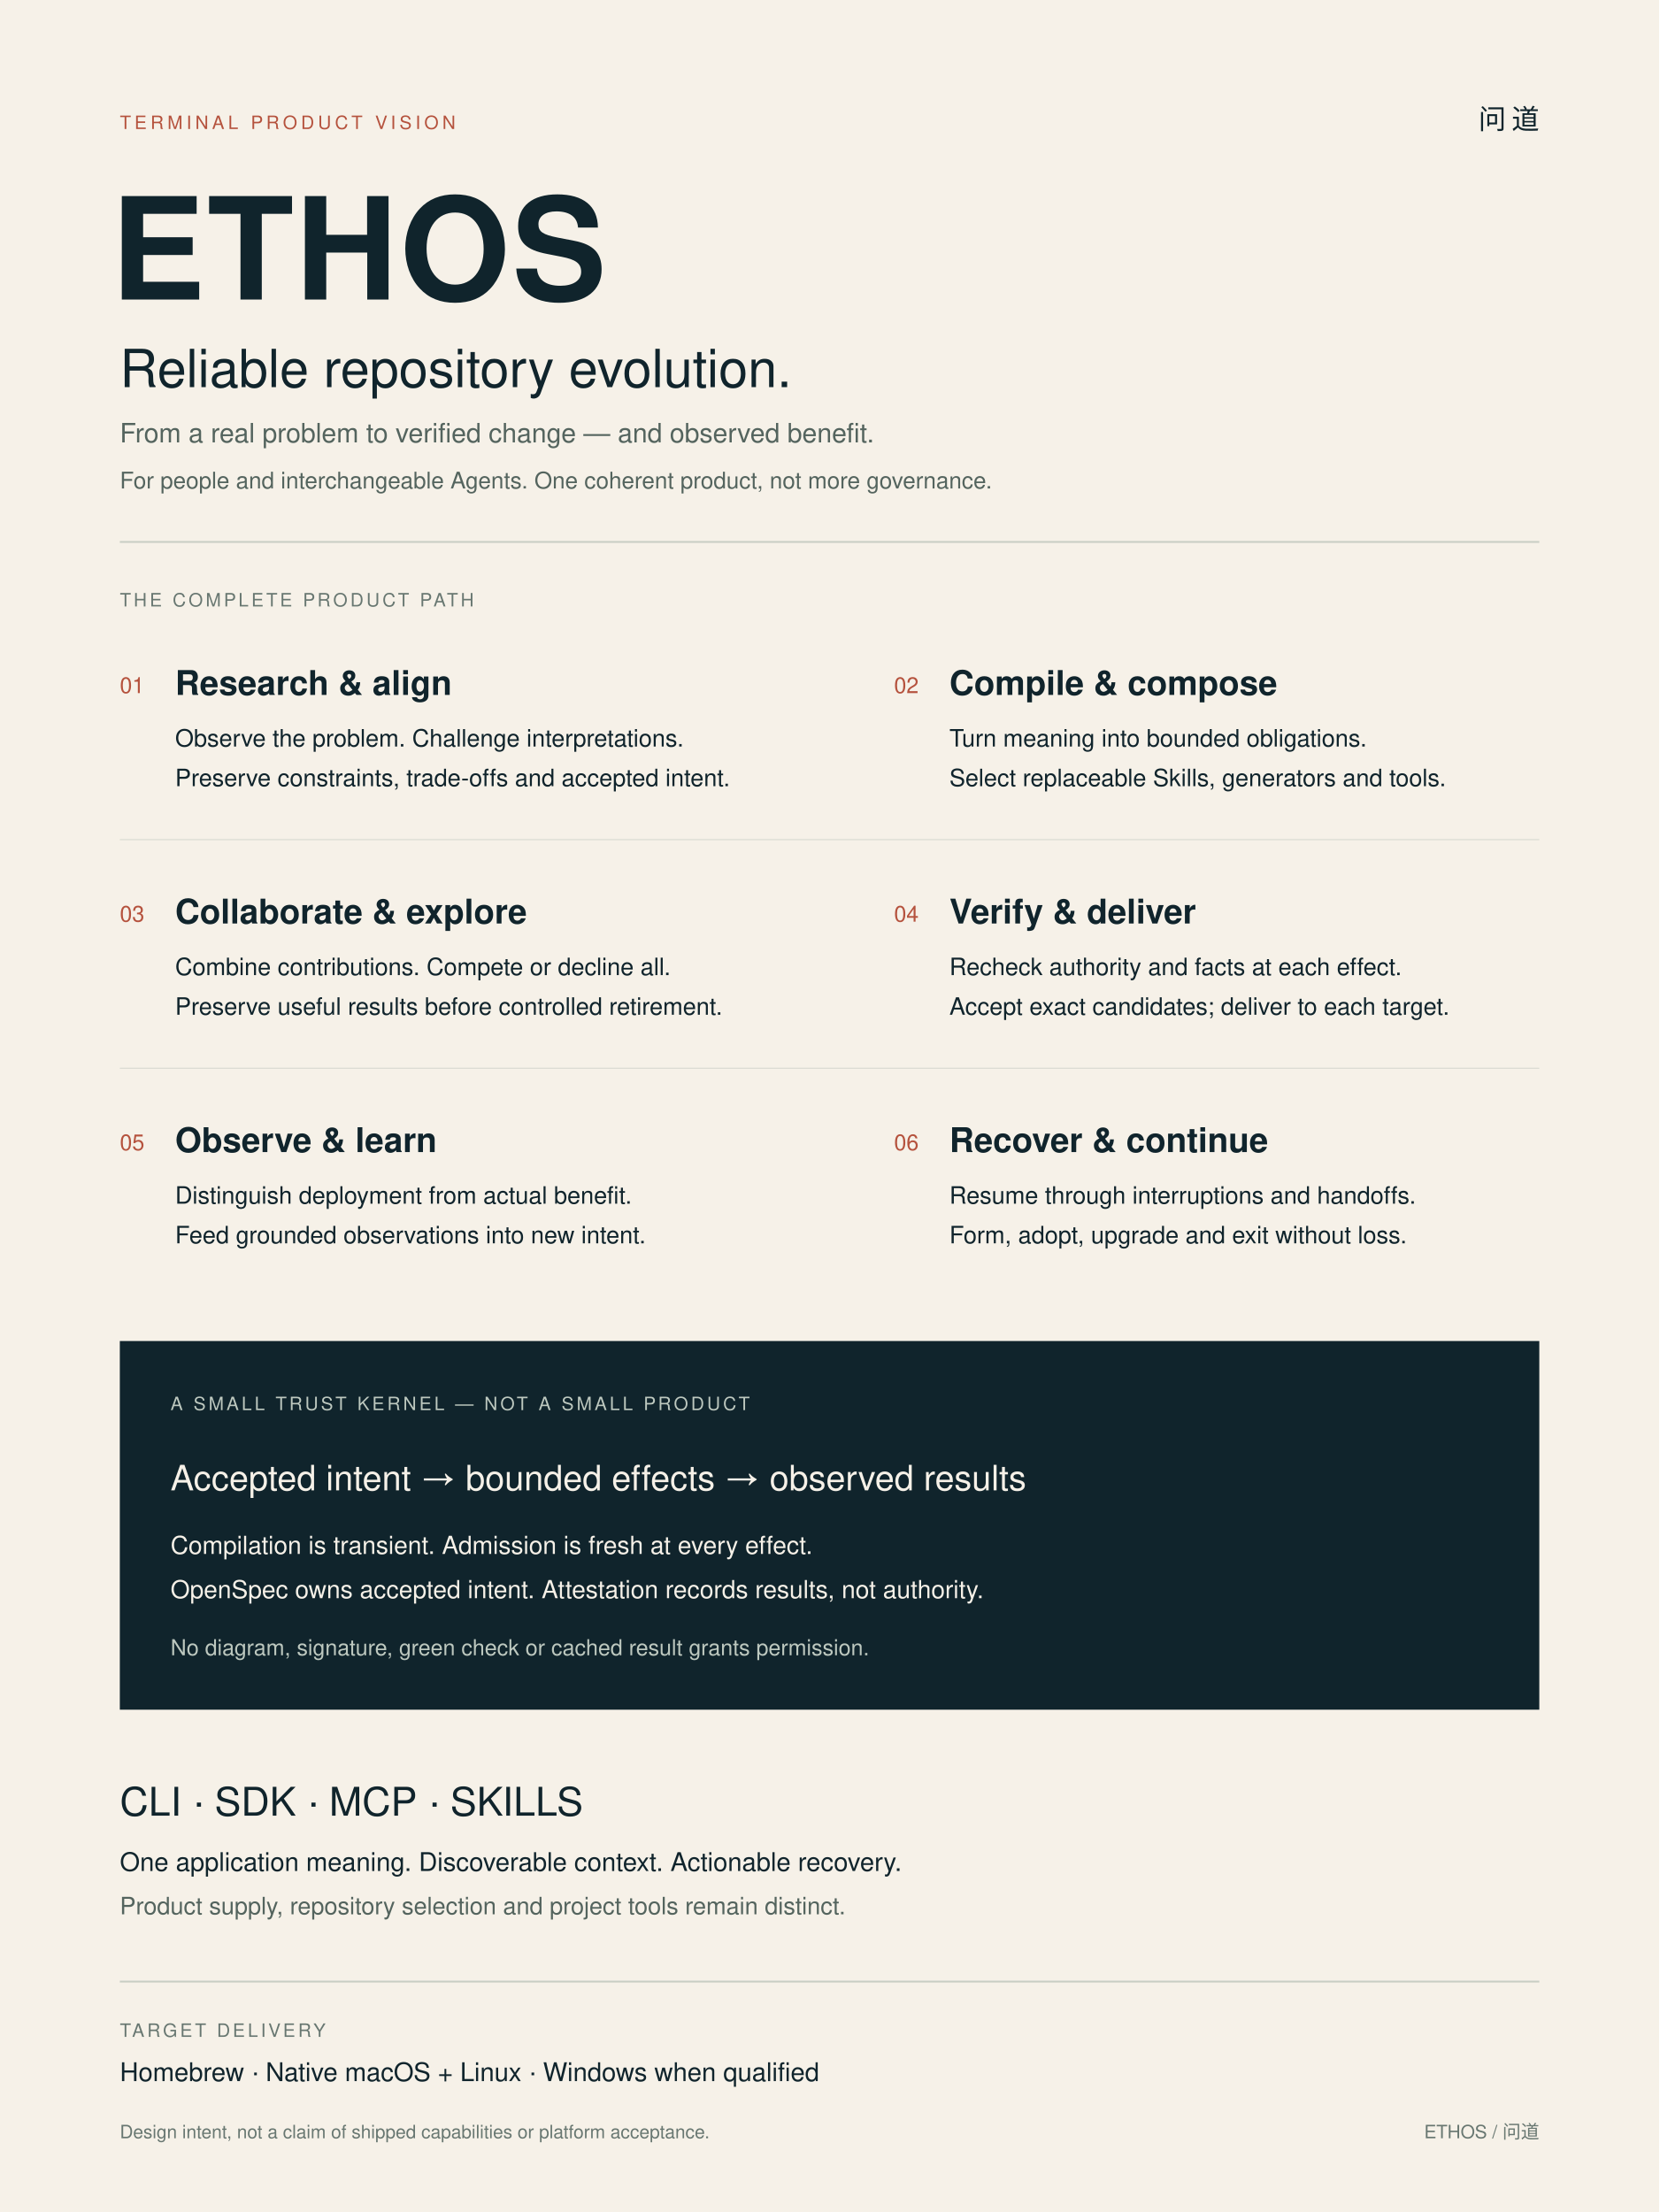
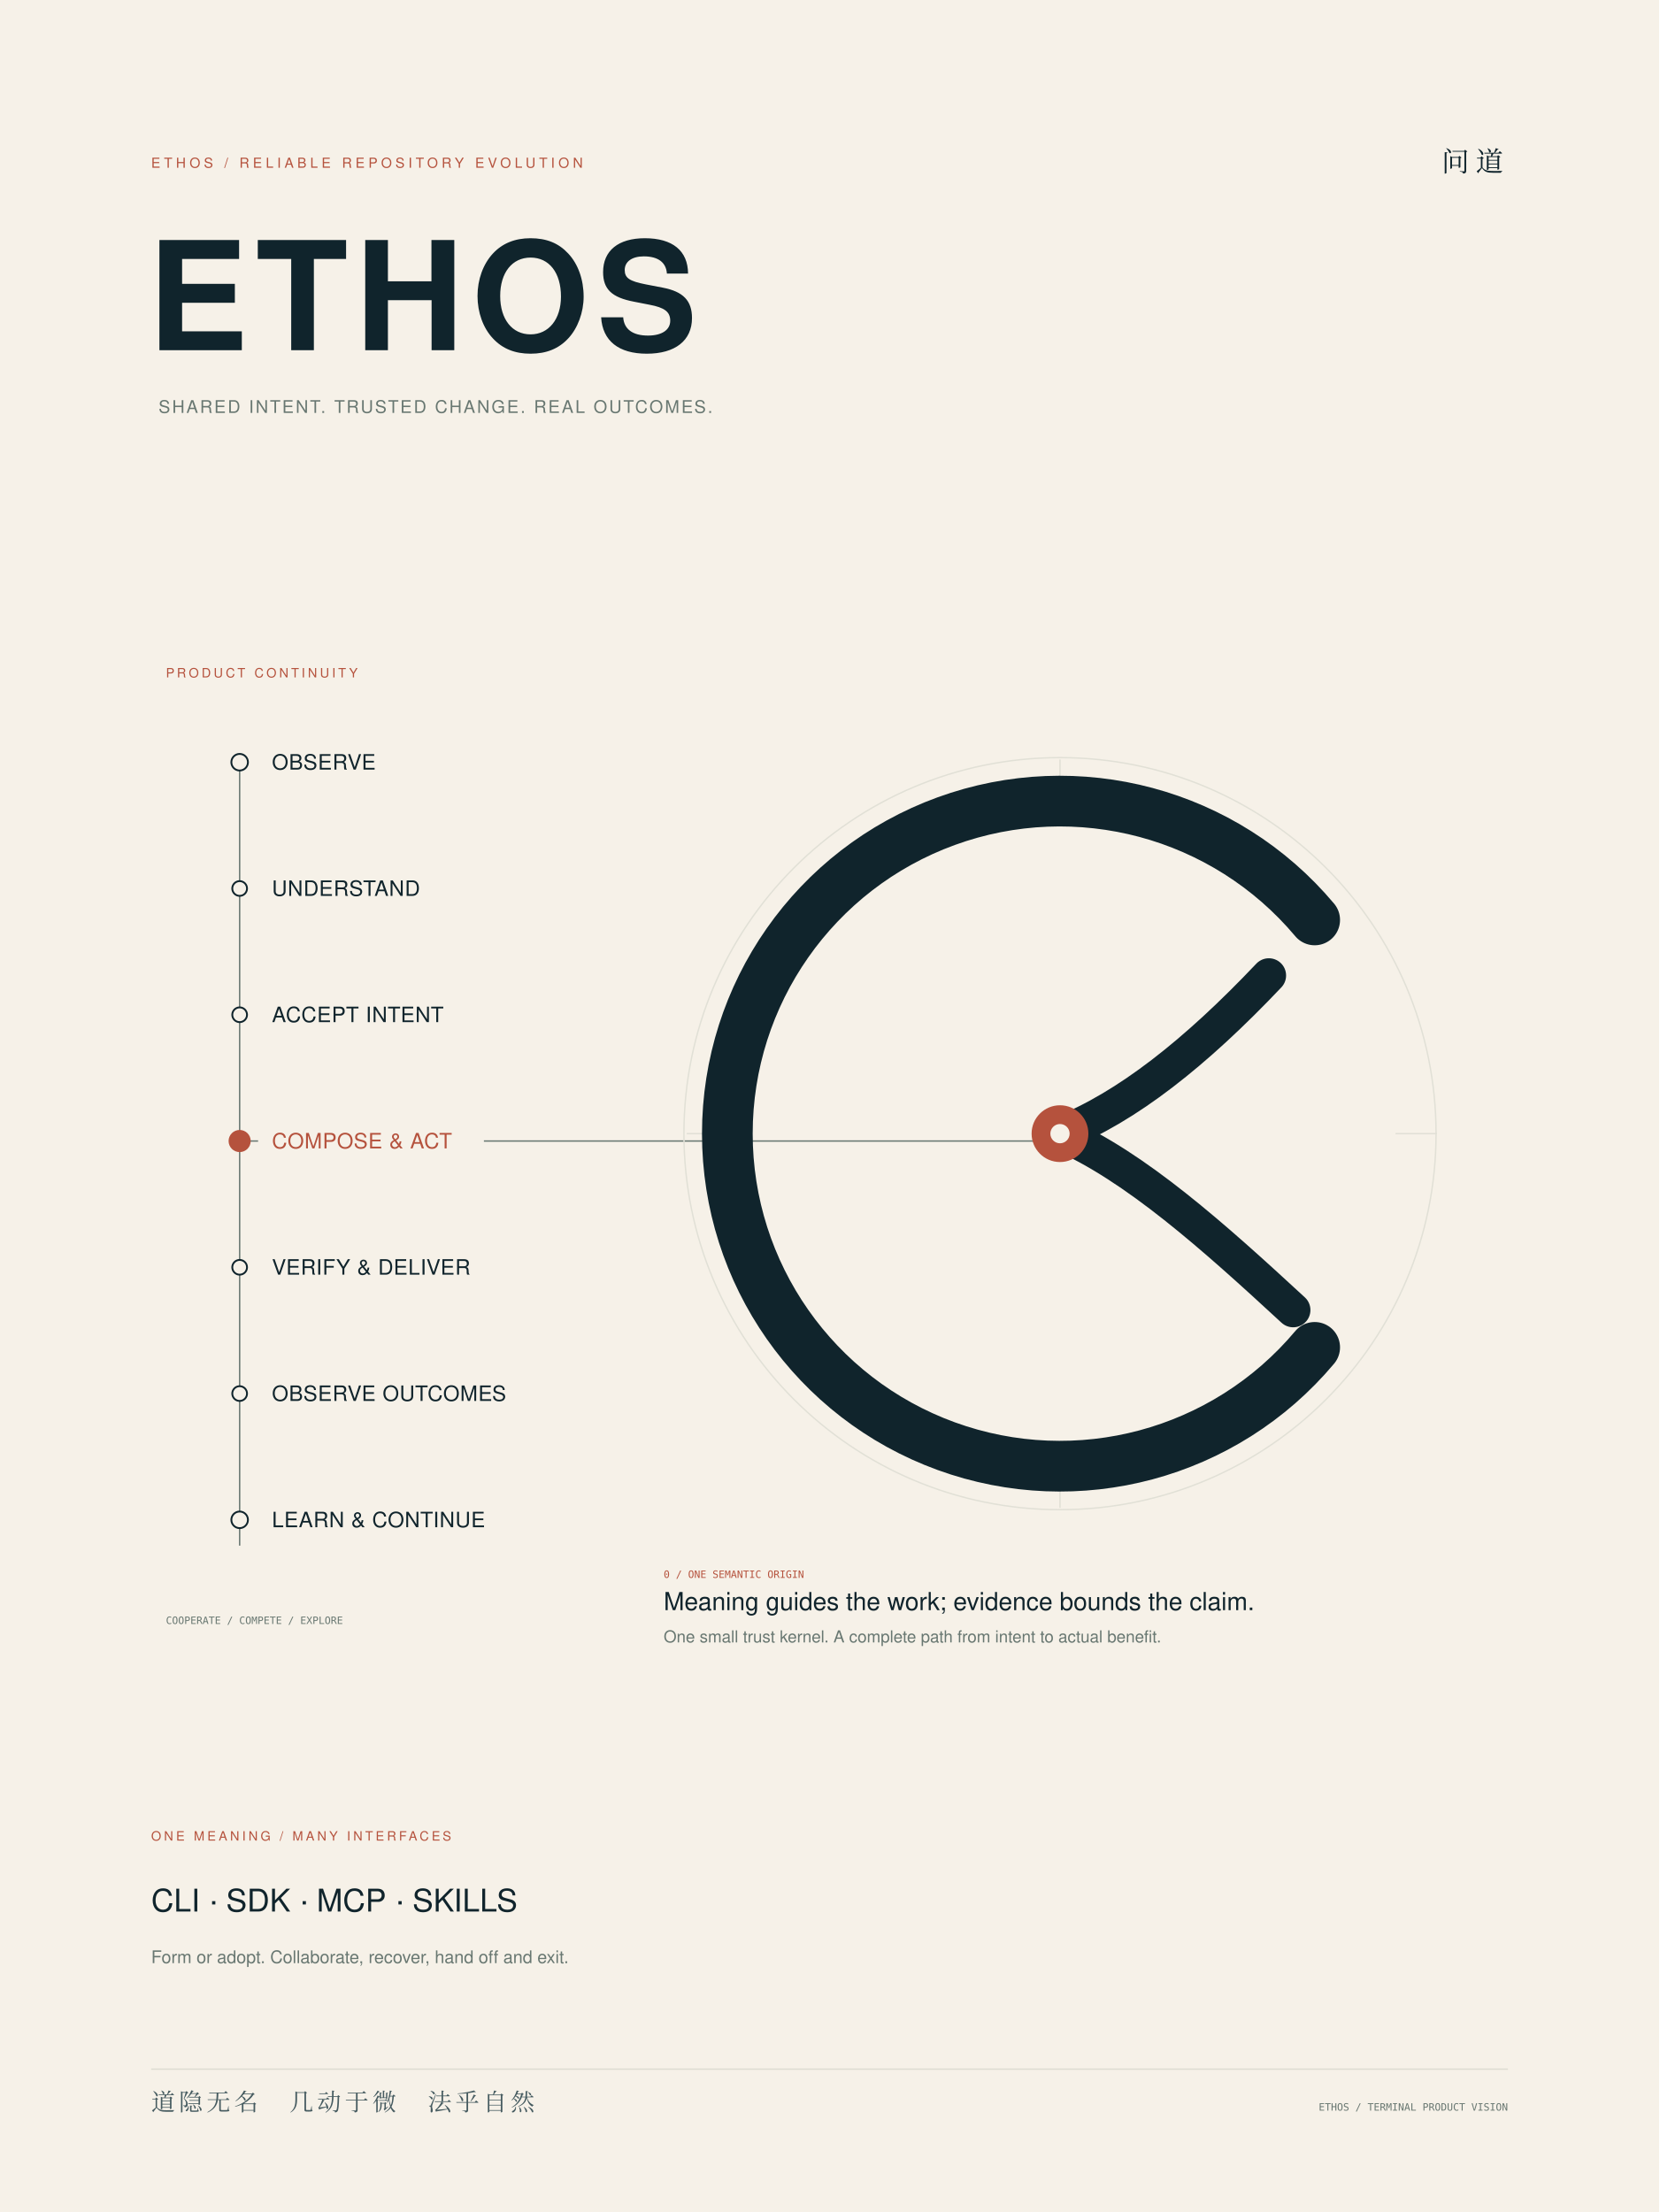
<svg xmlns="http://www.w3.org/2000/svg" width="1800" height="2400" aria-labelledby="title desc" viewBox="0 0 1800 2400">
  <path fill="#f6f1e8" d="M0 0h1800v2400H0z" />
  <g fill="#10242c" font-family="Helvetica Neue, Helvetica, Arial, sans-serif">
-     <text x="130" y="140" fill="#b5523d" font-size="20" letter-spacing="4">TERMINAL PRODUCT VISION</text>
-     <text x="1670" y="140" font-size="30" letter-spacing="6" text-anchor="end">问道</text>
-     <text x="120" y="325" font-size="154" font-weight="650" letter-spacing="2">ETHOS</text>
-     <text x="130" y="420" font-size="57" font-weight="500">Reliable repository evolution.</text>
-     <text x="130" y="480" fill="#54645e" font-size="29">From a real problem to verified change — and observed benefit.</text>
-     <text x="130" y="530" fill="#54645e" font-size="25">For people and interchangeable Agents. One coherent product, not more governance.</text>
-     <path fill="none" stroke="#c9cec4" stroke-width="2" d="M130 588h1540" />
-     <text x="130" y="658" fill="#687771" font-size="20" letter-spacing="3">THE COMPLETE PRODUCT PATH</text>
-     <text x="130" y="752" fill="#b5523d" font-size="24">01</text>
-     <text x="190" y="754" font-size="37" font-weight="600">Research &amp; align</text>
-     <text x="190" y="810" font-size="26">Observe the problem. Challenge interpretations.</text>
-     <text x="190" y="853" font-size="26">Preserve constraints, trade-offs and accepted intent.</text>
-     <text x="970" y="752" fill="#b5523d" font-size="24">02</text>
-     <text x="1030" y="754" font-size="37" font-weight="600">Compile &amp; compose</text>
-     <text x="1030" y="810" font-size="26">Turn meaning into bounded obligations.</text>
-     <text x="1030" y="853" font-size="26">Select replaceable Skills, generators and tools.</text>
-     <path stroke="#d5d7ce" d="M130 911h1540" />
-     <text x="130" y="1000" fill="#b5523d" font-size="24">03</text>
-     <text x="190" y="1002" font-size="37" font-weight="600">Collaborate &amp; explore</text>
-     <text x="190" y="1058" font-size="26">Combine contributions. Compete or decline all.</text>
-     <text x="190" y="1101" font-size="26">Preserve useful results before controlled retirement.</text>
-     <text x="970" y="1000" fill="#b5523d" font-size="24">04</text>
-     <text x="1030" y="1002" font-size="37" font-weight="600">Verify &amp; deliver</text>
-     <text x="1030" y="1058" font-size="26">Recheck authority and facts at each effect.</text>
-     <text x="1030" y="1101" font-size="26">Accept exact candidates; deliver to each target.</text>
-     <path stroke="#d5d7ce" d="M130 1159h1540" />
-     <text x="130" y="1248" fill="#b5523d" font-size="24">05</text>
-     <text x="190" y="1250" font-size="37" font-weight="600">Observe &amp; learn</text>
-     <text x="190" y="1306" font-size="26">Distinguish deployment from actual benefit.</text>
-     <text x="190" y="1349" font-size="26">Feed grounded observations into new intent.</text>
-     <text x="970" y="1248" fill="#b5523d" font-size="24">06</text>
-     <text x="1030" y="1250" font-size="37" font-weight="600">Recover &amp; continue</text>
-     <text x="1030" y="1306" font-size="26">Resume through interruptions and handoffs.</text>
-     <text x="1030" y="1349" font-size="26">Form, adopt, upgrade and exit without loss.</text>
-     <path d="M130 1455h1540v400H130z" />
-     <g fill="#f6f1e8">
-       <text x="185" y="1530" fill="#bdc8bf" font-size="20" letter-spacing="3">A SMALL TRUST KERNEL — NOT A SMALL PRODUCT</text>
-       <text x="185" y="1617" font-size="38" font-weight="500">Accepted intent → bounded effects → observed results</text>
-       <text x="185" y="1686" font-size="27">Compilation is transient. Admission is fresh at every effect.</text>
-       <text x="185" y="1734" font-size="27">OpenSpec owns accepted intent. Attestation records results, not authority.</text>
-       <text x="185" y="1796" fill="#bdc8bf" font-size="24">No diagram, signature, green check or cached result grants permission.</text>
+     <text x="164" y="182" fill="#b5523d" font-size="15" letter-spacing="4">ETHOS / RELIABLE REPOSITORY EVOLUTION</text>
+     <text x="1564" y="186" font-family="Songti SC, Noto Serif CJK SC, serif" font-size="30" letter-spacing="7">问道</text>
+     <text x="160" y="380" font-size="164" font-weight="600" letter-spacing="8">ETHOS</text>
+     <text x="172" y="448" fill="#687771" font-size="19" letter-spacing="2">SHARED INTENT. TRUSTED CHANGE. REAL OUTCOMES.</text>
+     <text x="180" y="735" fill="#b5523d" font-size="14" letter-spacing="3">PRODUCT CONTINUITY</text>
+     <g fill="none" stroke="#687771" stroke-width="1.5">
+       <path d="M260 827v850m0-439h20m245 0h625" />
+       <circle cx="1150" cy="1230" r="408" stroke="#e1e0d6" />
+       <path stroke="#e1e0d6" d="M1150 824v45m0 722v45m-405-406h45m724 0h45" />
    </g>
-     <text x="130" y="1970" font-size="43" font-weight="500">CLI · SDK · MCP · SKILLS</text>
-     <text x="130" y="2030" font-size="28">One application meaning. Discoverable context. Actionable recovery.</text>
-     <text x="130" y="2077" fill="#54645e" font-size="26">Product supply, repository selection and project tools remain distinct.</text>
-     <path stroke="#c9cec4" stroke-width="2" d="M130 2150h1540" />
-     <text x="130" y="2210" fill="#687771" font-size="20" letter-spacing="3">TARGET DELIVERY</text>
-     <text x="130" y="2258" font-size="28">Homebrew · Native macOS + Linux · Windows when qualified</text>
-     <text x="130" y="2320" fill="#687771" font-size="20">Design intent, not a claim of shipped capabilities or platform acceptance.</text>
-     <text x="1670" y="2320" fill="#687771" font-size="20" text-anchor="end">ETHOS / 问道</text>
+     <g fill="#f6f1e8" stroke="#10242c" stroke-width="2">
+       <circle cx="260" cy="827" r="9" />
+       <circle cx="260" cy="964" r="8" />
+       <circle cx="260" cy="1101" r="8" />
+       <circle cx="260" cy="1375" r="8" />
+       <circle cx="260" cy="1512" r="8" />
+       <circle cx="260" cy="1649" r="9" />
+     </g>
+     <circle cx="260" cy="1238" r="12" fill="#b5523d" />
+     <g font-size="23" font-weight="500" letter-spacing=".5">
+       <text x="295" y="835">OBSERVE</text>
+       <text x="295" y="972">UNDERSTAND</text>
+       <text x="295" y="1109">ACCEPT INTENT</text>
+       <text x="295" y="1246" fill="#b5523d">COMPOSE &amp; ACT</text>
+       <text x="295" y="1383">VERIFY &amp; DELIVER</text>
+       <text x="295" y="1520">OBSERVE OUTCOMES</text>
+       <text x="295" y="1657">LEARN &amp; CONTINUE</text>
+     </g>
+     <g transform="matrix(2.2 0 0 2.2 547.2 666.8)">
+       <path fill="none" stroke="#10242c" stroke-linecap="round" stroke-width="25" d="M399.6 150.6a164 164 0 1 0 0 210.8" />
+       <path fill="none" stroke="#10242c" stroke-linecap="round" stroke-width="17" d="M274 256c33-13 67-40 103-78m-103 78c37 16 76 51 115 87" />
+       <circle cx="274" cy="256" r="14" fill="#b5523d" />
+       <circle cx="274" cy="256" r="4.75" fill="#f6f1e8" />
+     </g>
+     <text x="180" y="1762" fill="#687771" font-family="Menlo, monospace" font-size="11">COOPERATE / COMPETE / EXPLORE</text>
+     <text x="720" y="1712" fill="#b5523d" font-family="Menlo, monospace" font-size="11">0 / ONE SEMANTIC ORIGIN</text>
+     <text x="720" y="1747" font-size="27" font-weight="500">Meaning guides the work; evidence bounds the claim.</text>
+     <text x="720" y="1782" fill="#687771" font-size="18">One small trust kernel. A complete path from intent to actual benefit.</text>
+     <text x="164" y="1997" fill="#b5523d" font-size="14" letter-spacing="3">ONE MEANING / MANY INTERFACES</text>
+     <text x="164" y="2074" font-size="34" font-weight="500">CLI · SDK · MCP · SKILLS</text>
+     <text x="164" y="2130" fill="#687771" font-size="19">Form or adopt. Collaborate, recover, hand off and exit.</text>
+     <path fill="none" stroke="#dddcd2" stroke-width="1.5" d="M164 2245h1472" />
+     <text x="164" y="2290" fill="#465b60" font-family="Songti SC, Noto Serif CJK SC, serif" font-size="26" letter-spacing="4">道隐无名　几动于微　法乎自然</text>
+     <text x="1636" y="2290" fill="#687771" font-family="Menlo, monospace" font-size="11" text-anchor="end">ETHOS / TERMINAL PRODUCT VISION</text>
  </g>
</svg>
